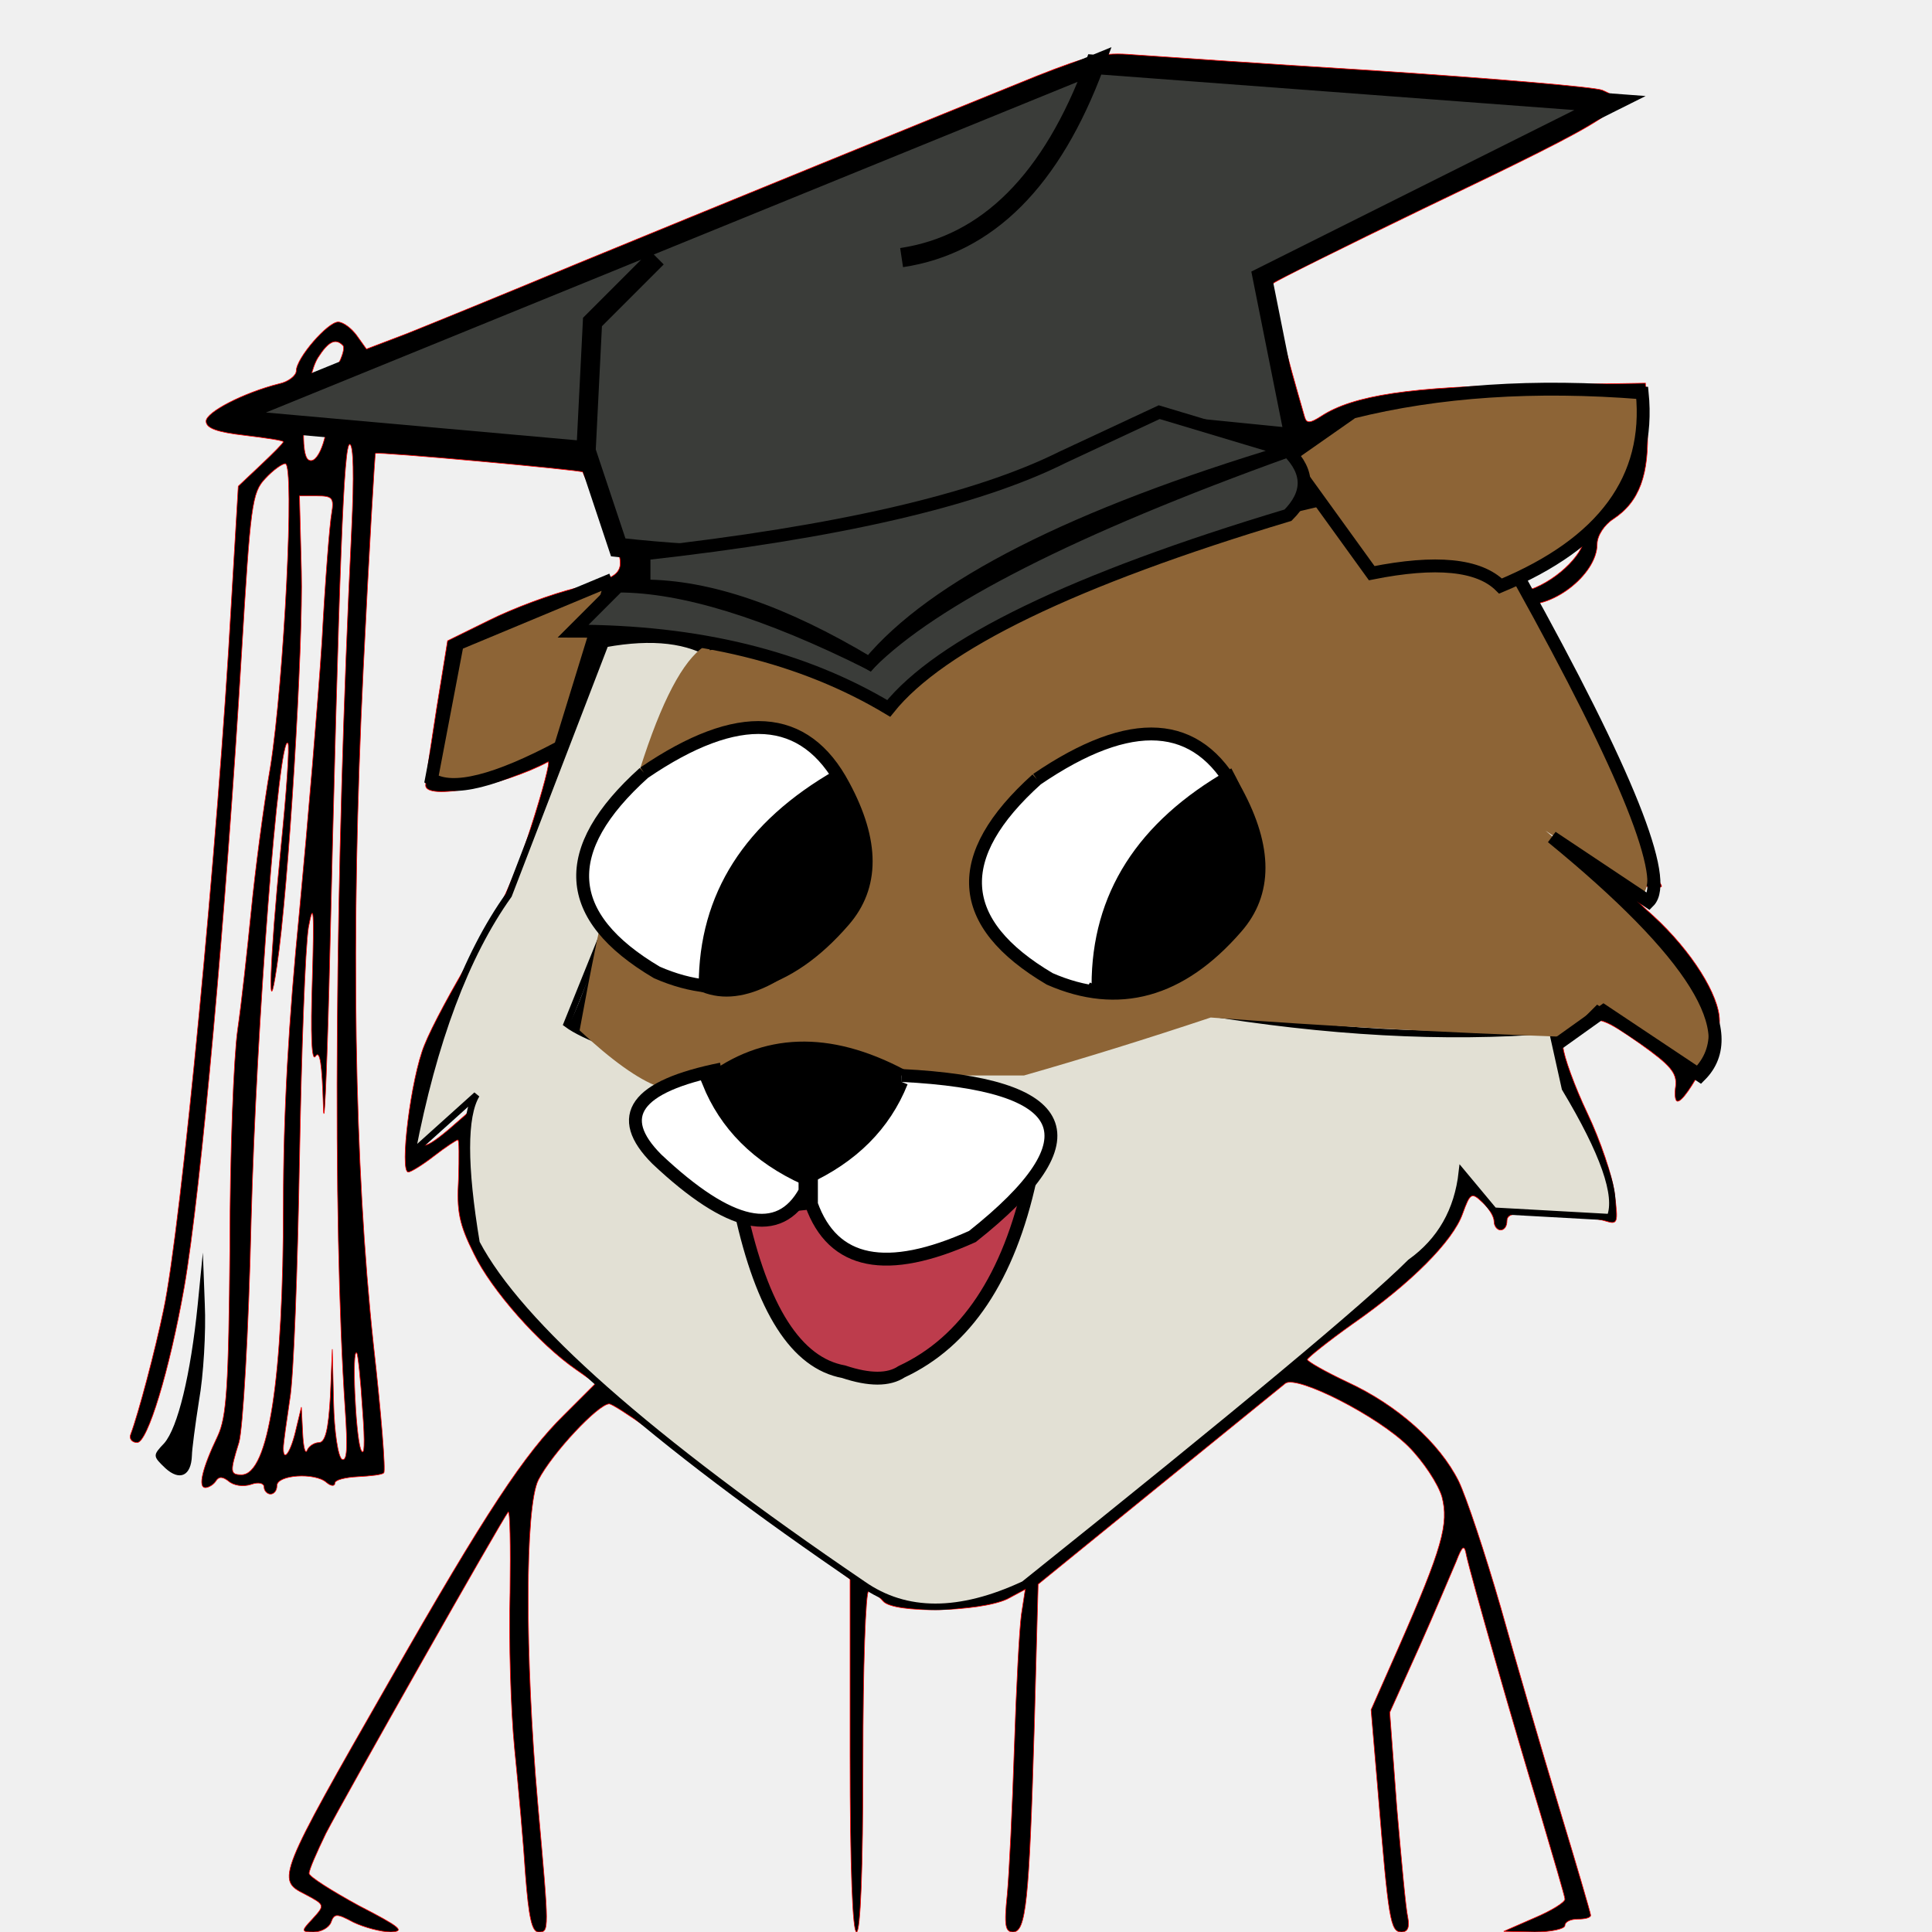
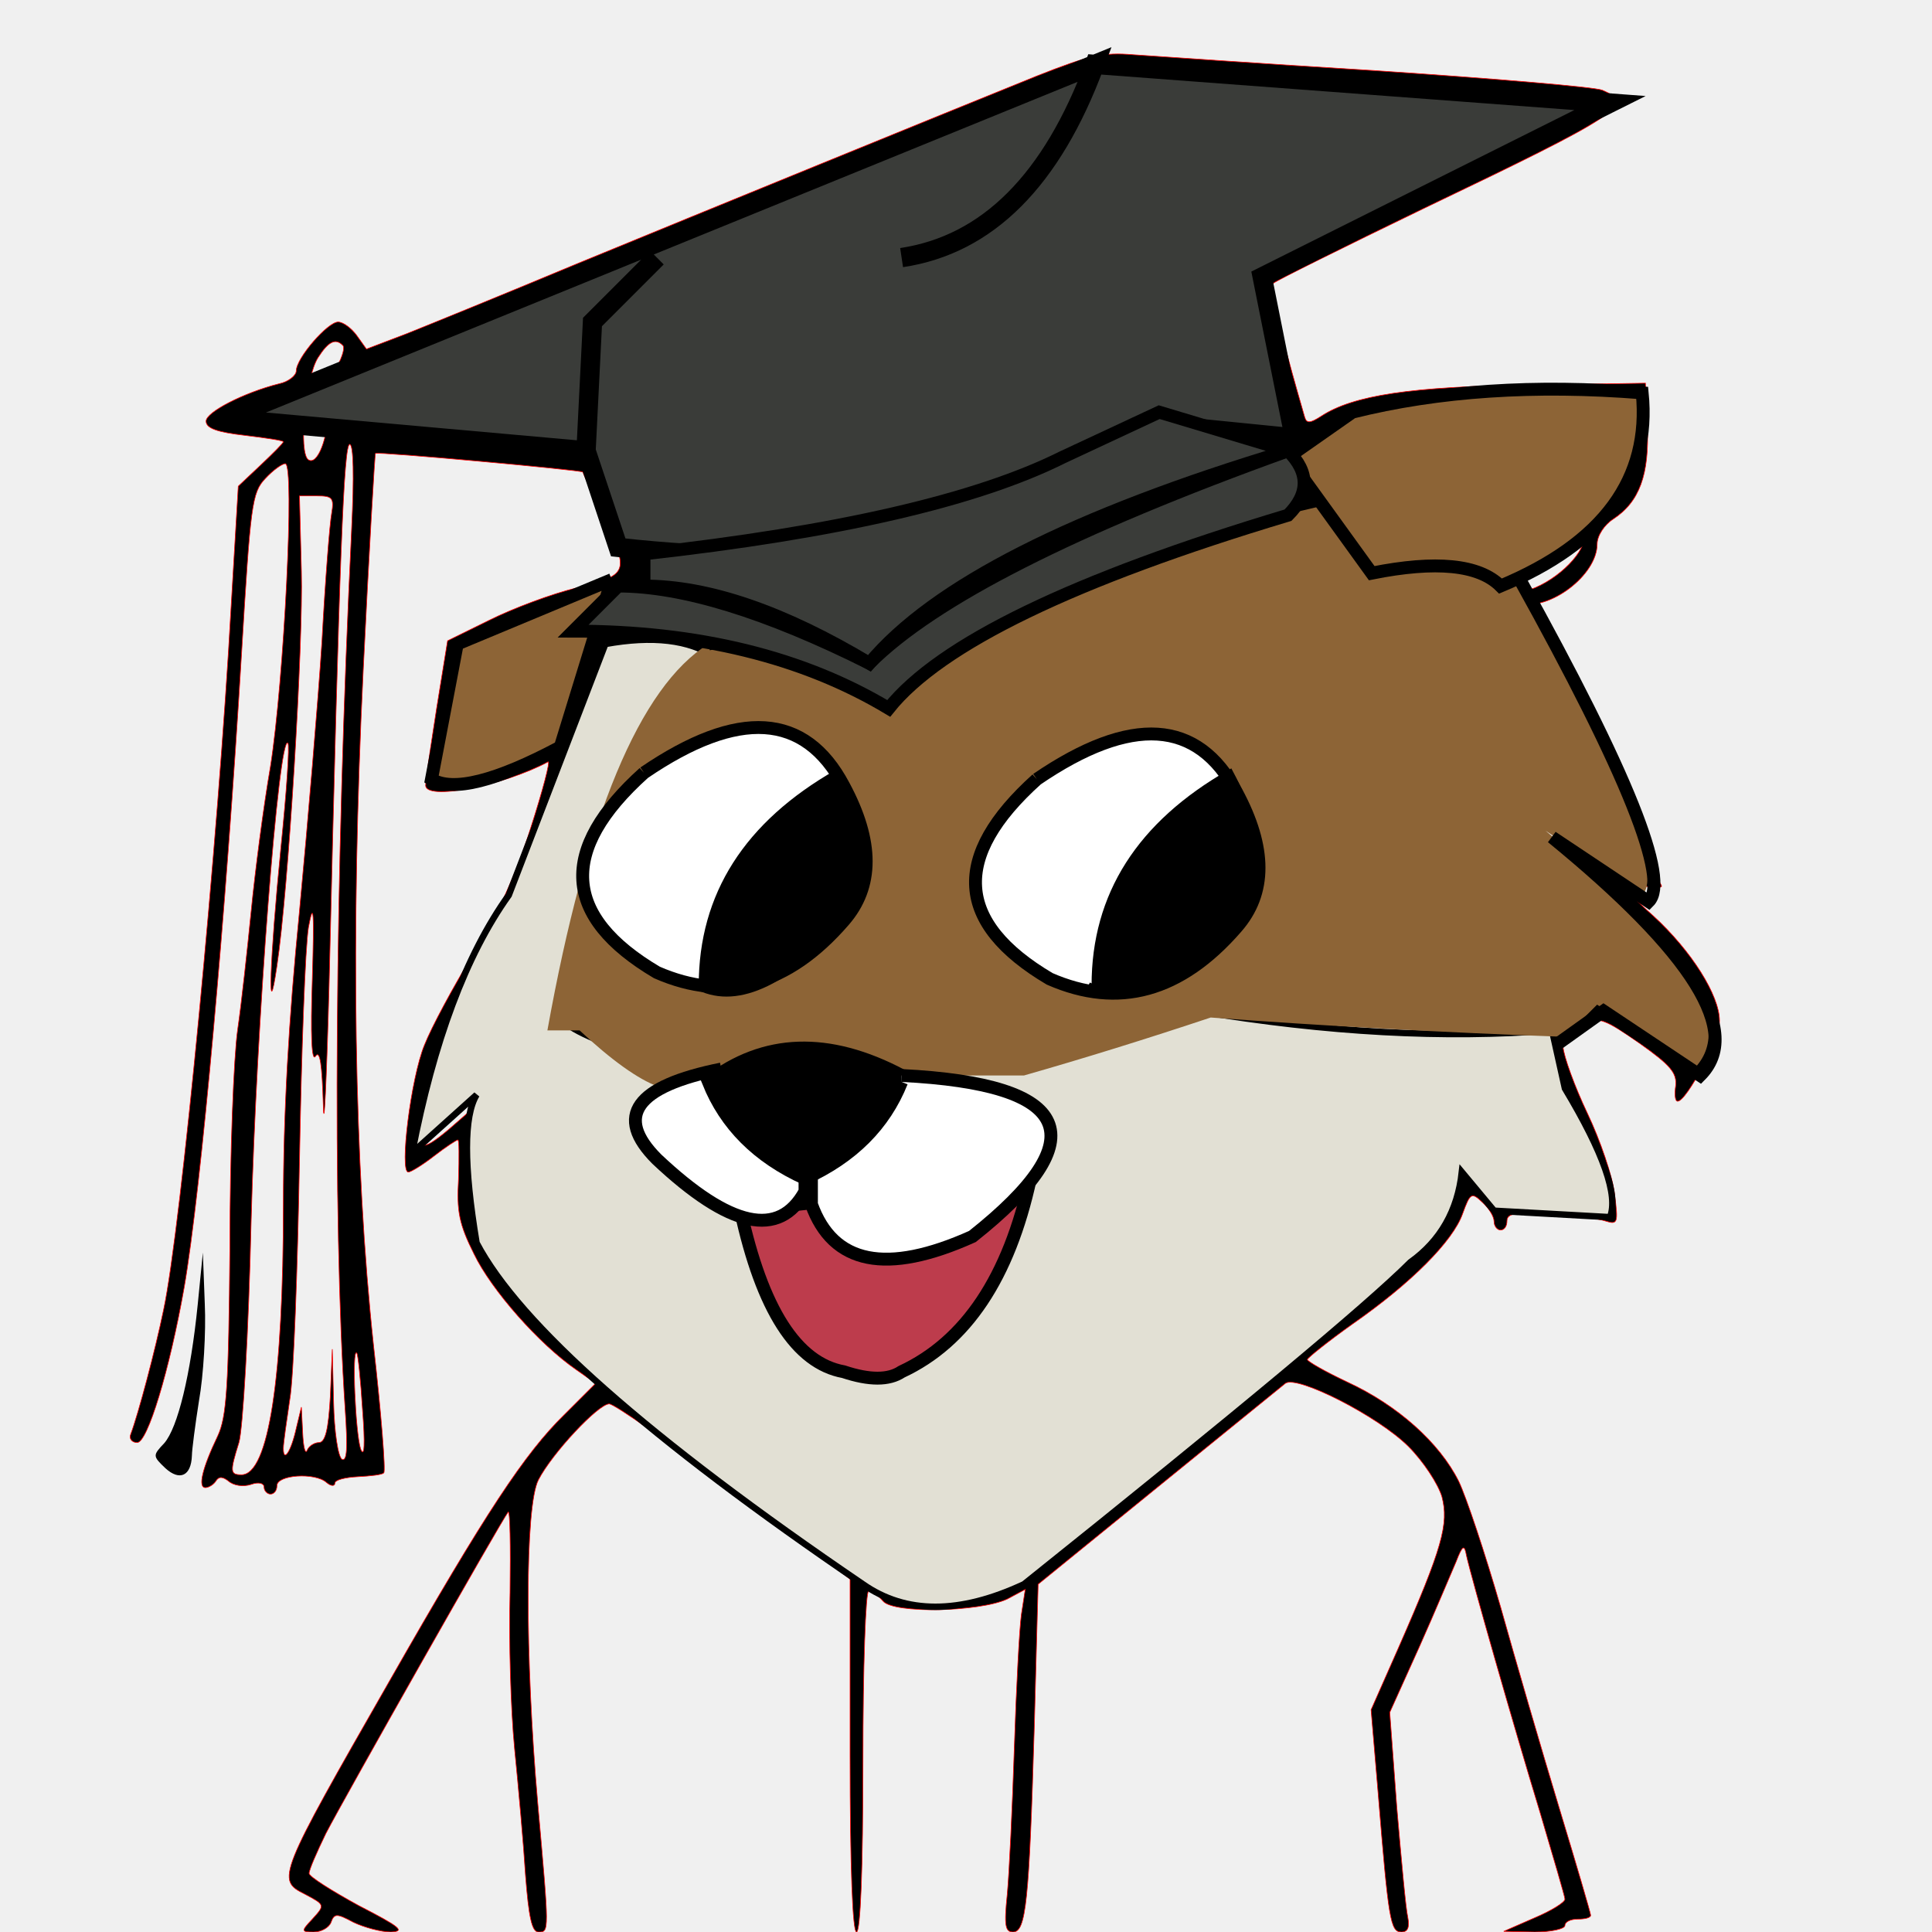
<svg xmlns="http://www.w3.org/2000/svg" version="1.0" width="300pt" height="300pt" viewBox="0 0 300 300" preserveAspectRatio="xMidYMid meet">
  <g transform="translate(0,300) scale(0.1,-0.1)" fill="#000000" stroke="none">
    <path stroke="red" d="M1610 2882 c-163 -66 -506 -206 -715 -292 -110 -46 -228 -94 -263 -108 l-63 -24 -15 21 c-8 11 -21 21 -29 21 -16 0 -65 -56 -65 -76 0 -7 -12 -17 -27 -20 -55 -14 -113 -44 -113 -58 0 -11 17 -17 60 -22 33 -4 60 -8 60 -10 0 -2 -16 -18 -35 -36 l-35 -33 -11 -185 c-20 -362 -78 -968 -105 -1094 -13 -63 -39 -161 -51 -193 -3 -7 2 -13 10 -13 16 0 50 111 73 241 26 150 65 583 89 983 14 232 16 251 37 273 12 13 26 23 31 23 15 0 -2 -337 -23 -470 -11 -63 -24 -164 -30 -225 -6 -60 -15 -143 -21 -184 -6 -41 -12 -192 -12 -335 -2 -221 -5 -266 -19 -296 -24 -50 -31 -80 -19 -80 5 0 13 5 16 10 5 8 11 7 20 0 8 -7 23 -9 35 -5 11 4 20 2 20 -4 0 -6 5 -11 10 -11 6 0 10 6 10 13 0 17 59 21 77 5 7 -6 13 -6 13 -1 0 5 16 9 36 10 19 1 38 3 40 6 3 3 -4 92 -16 198 -30 279 -36 638 -16 1048 9 184 18 336 19 337 3 3 321 -26 322 -29 0 -1 14 -31 30 -66 43 -91 42 -93 -40 -114 -38 -9 -99 -32 -135 -50 l-65 -32 -17 -105 c-9 -58 -17 -111 -17 -119 -2 -25 121 -1 190 36 4 2 -8 -44 -27 -103 -23 -73 -52 -136 -90 -197 -30 -49 -64 -112 -75 -140 -21 -51 -39 -197 -25 -197 4 0 22 11 40 25 18 14 35 25 37 25 2 0 2 -27 1 -61 -3 -50 1 -70 24 -116 27 -56 101 -140 159 -180 l30 -21 -49 -49 c-61 -60 -121 -150 -271 -413 -174 -304 -176 -309 -132 -331 32 -17 32 -17 12 -39 -18 -19 -17 -20 2 -20 12 0 24 7 27 15 5 14 9 14 35 0 17 -8 43 -15 58 -15 23 1 14 8 -50 41 -42 23 -77 45 -77 50 0 6 12 33 26 62 29 56 273 487 283 499 3 4 4 -52 3 -125 -2 -73 1 -181 7 -242 6 -60 14 -149 17 -197 5 -65 10 -88 20 -88 17 0 17 -2 -1 200 -20 228 -20 461 1 502 21 41 93 118 110 118 8 0 95 -61 194 -136 l180 -136 0 -274 c0 -176 4 -274 10 -274 6 0 10 95 10 265 0 146 4 265 9 265 5 0 14 -7 22 -16 16 -20 150 -17 193 3 l28 15 -6 -39 c-3 -21 -8 -114 -11 -208 -3 -93 -8 -196 -11 -227 -5 -48 -3 -58 9 -58 20 0 25 45 33 317 l6 223 187 152 c102 83 191 155 197 160 18 13 144 -51 191 -98 23 -23 46 -58 52 -78 11 -42 1 -79 -68 -236 l-42 -95 11 -130 c16 -196 19 -215 36 -215 10 0 13 7 10 23 -3 12 -10 89 -17 170 l-11 148 46 102 c25 56 50 116 57 132 10 26 13 27 16 10 8 -36 74 -267 114 -398 21 -71 39 -132 39 -136 0 -5 -21 -18 -47 -29 l-48 -21 48 -1 c26 0 47 5 47 10 0 6 9 10 20 10 11 0 20 2 20 6 0 3 -22 78 -49 167 -27 89 -68 230 -91 312 -24 83 -53 170 -65 195 -30 60 -95 118 -173 154 -34 16 -62 32 -62 35 1 3 32 28 70 55 92 64 156 129 171 171 12 33 14 34 31 18 10 -9 18 -22 18 -30 0 -7 5 -13 10 -13 6 0 10 6 10 14 0 12 13 14 67 11 36 -3 75 -7 86 -11 19 -6 20 -3 14 42 -3 27 -22 83 -42 125 -20 42 -37 89 -38 104 -2 24 3 30 29 38 27 8 37 4 90 -33 48 -34 58 -46 56 -66 -2 -13 -1 -24 3 -24 14 0 65 97 65 125 0 39 -43 108 -103 163 -26 23 -47 45 -47 48 0 3 14 3 30 -1 17 -4 30 -4 30 -1 0 3 -16 27 -37 53 -20 27 -72 122 -117 213 -44 91 -82 168 -84 172 -2 3 6 4 17 1 47 -12 121 44 121 92 0 13 11 30 25 39 41 27 56 69 53 144 l-3 67 -180 -3 c-183 -2 -274 -16 -323 -48 -17 -11 -23 -12 -26 -2 -2 7 -16 55 -30 107 -15 52 -24 97 -19 101 4 4 109 56 233 116 305 146 330 162 278 184 -13 5 -169 18 -348 30 -179 11 -350 23 -380 25 -47 4 -69 -1 -150 -33z m67 -84 c-56 -79 -81 -102 -187 -172 -47 -31 -81 -56 -76 -56 4 0 36 13 71 30 77 37 149 100 217 192 l52 70 65 -6 c37 -3 111 -9 166 -12 348 -23 439 -31 420 -39 -11 -4 -120 -57 -242 -116 -170 -82 -223 -112 -223 -126 0 -10 14 -63 30 -118 16 -55 30 -103 30 -107 0 -4 -51 -8 -112 -10 -113 -4 -113 -4 -283 -72 -154 -61 -183 -69 -305 -86 -74 -10 -172 -21 -217 -25 l-81 -7 -35 75 c-19 41 -38 77 -43 80 -5 3 -9 46 -8 96 l1 90 39 44 c21 24 55 51 74 59 19 9 172 71 340 138 168 68 314 129 324 136 35 24 30 6 -17 -58z m-747 -275 c-51 -45 -52 -47 -45 -89 3 -25 1 -61 -6 -85 l-13 -41 -60 5 c-34 4 -100 9 -148 13 l-88 7 0 28 c0 34 2 35 195 114 77 31 156 65 175 76 19 10 37 18 39 19 2 0 -20 -21 -49 -47z m-398 -59 c4 -3 0 -17 -8 -32 -8 -15 -14 -44 -14 -64 0 -48 -17 -91 -31 -82 -16 10 -5 128 15 159 16 25 27 30 38 19z m36 -48 c-12 -9 -18 -27 -18 -52 0 -22 -4 -34 -9 -28 -14 15 -1 82 18 87 26 7 27 7 9 -7z m1967 -87 c0 -70 -22 -104 -83 -131 -39 -18 -56 -20 -121 -13 -42 5 -110 8 -151 9 l-75 1 5 -35 c3 -19 5 -71 5 -115 0 -75 -1 -80 -22 -83 -14 -2 -36 10 -61 32 -33 30 -44 35 -71 30 -27 -6 -36 -1 -72 35 -45 45 -62 48 -35 6 23 -34 74 -65 110 -65 15 0 41 -11 58 -25 16 -14 41 -28 55 -31 43 -11 58 6 61 74 3 57 5 62 28 68 14 4 46 4 72 0 64 -8 93 -43 166 -205 33 -72 77 -153 98 -181 35 -46 36 -50 16 -50 -12 0 -40 19 -65 46 -25 25 -47 43 -50 40 -9 -8 40 -68 104 -128 96 -91 133 -144 133 -192 0 -69 -14 -71 -86 -15 l-63 49 -41 -15 c-23 -8 -45 -17 -50 -20 -13 -8 8 -81 44 -159 19 -39 37 -84 41 -100 5 -26 4 -28 -17 -22 -13 3 -53 6 -90 6 -64 0 -67 1 -87 33 -12 18 -21 25 -21 16 0 -8 -12 -38 -26 -66 -20 -42 -45 -67 -127 -130 -56 -42 -183 -143 -282 -223 -308 -250 -293 -240 -371 -240 l-67 0 -271 203 c-360 270 -391 306 -390 447 0 44 6 85 14 100 10 19 2 15 -35 -18 -54 -48 -67 -52 -61 -19 3 12 8 40 11 61 8 48 35 105 104 217 38 63 61 116 85 200 18 63 43 135 55 161 11 26 21 51 21 57 0 6 5 22 12 36 11 25 14 26 67 20 31 -4 64 -9 75 -12 11 -3 16 -1 12 5 -4 6 9 8 36 5 91 -10 140 -26 191 -64 58 -44 49 -46 139 33 71 61 213 149 224 138 5 -5 28 -1 54 11 37 17 48 18 68 7 18 -9 25 -9 31 0 8 13 142 77 184 87 21 6 27 13 27 36 0 17 -8 33 -20 42 -16 11 -18 16 -8 24 24 19 93 51 128 58 36 8 290 23 350 21 l35 -1 0 -56z m-1989 -151 c-26 -536 -30 -1071 -10 -1367 4 -59 3 -81 -5 -77 -6 4 -12 42 -13 89 l-2 82 -3 -72 c-3 -54 -8 -73 -18 -73 -7 0 -16 -6 -18 -12 -3 -7 -6 5 -7 27 l-2 40 -8 -33 c-8 -36 -20 -54 -20 -31 0 8 5 42 10 76 6 34 12 201 15 370 3 169 9 333 14 363 8 43 9 26 6 -80 -3 -88 -1 -130 5 -120 7 10 10 -13 12 -75 1 -49 5 34 9 185 16 672 23 840 32 840 6 0 7 -49 3 -132z m1441 115 c-4 -3 -49 -17 -99 -30 -125 -31 -370 -153 -460 -227 l-67 -56 -33 20 c-44 25 -191 67 -267 76 -42 4 -61 11 -61 20 0 10 14 14 48 14 26 0 126 11 222 24 161 22 186 28 318 80 78 30 155 62 170 70 19 11 59 15 131 16 57 0 101 -3 98 -7z m30 -56 c-3 -8 -18 -18 -34 -21 -15 -4 -57 -21 -92 -38 -41 -19 -66 -27 -73 -20 -6 6 -30 -1 -69 -19 -65 -32 -73 -34 -64 -19 25 41 -183 -82 -267 -158 -37 -34 -58 -38 -41 -9 48 84 406 266 608 309 25 6 39 -6 32 -25z m-1502 -34 c-3 -16 -10 -104 -15 -198 -6 -93 -22 -282 -35 -420 -17 -172 -25 -314 -25 -455 0 -270 -23 -420 -65 -420 -18 0 -18 5 -4 50 6 20 15 169 19 345 8 305 43 756 57 741 3 -2 -2 -76 -11 -164 -17 -171 -21 -285 -6 -182 18 119 41 501 38 613 l-3 117 27 0 c24 0 27 -3 23 -27z m1831 -39 c46 -4 79 -2 93 5 17 10 21 9 21 -3 0 -28 -49 -73 -92 -84 -36 -9 -45 -8 -66 9 -30 23 -152 28 -152 7 -1 -21 -17 13 -24 51 l-6 33 78 -6 c42 -3 109 -8 148 -12z m-1428 -111 c-42 -17 -54 -53 -18 -53 11 0 20 -2 20 -4 0 -11 -45 -123 -54 -135 -27 -35 -177 -81 -176 -53 1 4 6 45 13 92 12 80 15 85 46 104 48 28 151 65 181 65 21 0 19 -2 -12 -16z m182 -8 c134 -28 218 -56 242 -83 23 -25 14 -23 -32 8 -45 30 -163 52 -290 54 -120 1 -134 6 -70 24 50 14 66 14 150 -3z m-537 -1235 c4 -52 3 -75 -3 -60 -8 24 -14 158 -6 149 2 -2 6 -42 9 -89z" />
    <path d="M1593 2040 c-35 -22 -63 -43 -63 -46 0 -9 92 45 115 67 29 28 17 23 -52 -21z" />
    <path d="M1060 1911 c-11 -23 -16 -41 -10 -41 12 0 44 69 36 77 -2 3 -14 -13 -26 -36z" />
    <g id="right_eye">
      <path stroke="black" stroke-width="24" fill="none" d="M 1950 1731 q -48 120 -120 132 t -216 -108 t -48 -240 t 252 -36 t 132 252 z" />
      <path d="M 1915 1796 Q 1682 1620 1754 1456 Q 1773 1454 1815 1479 Q 2023 1603 1916 1794 z" />
    </g>
    <g id="left_eye">
      <path stroke="black" stroke-width="24" fill="none" d="M 1321 1744 q -48 120 -120 132 t -216 -108 t -48 -240 t 252 -36 t 132 252 z" />
      <path d="M 1315 1796 q -233 -176 -161 -340 q 19 -2 61 23 q 208 124 101 315 z" />
    </g>
    <path d="M911 1475 c-13 -36 -27 -68 -32 -71 -17 -10 -9 -24 16 -24 13 0 45 -7 71 -16 64 -22 69 -8 6 18 -29 12 -52 27 -52 32 0 6 7 29 15 51 16 45 19 75 7 75 -5 0 -19 -29 -31 -65z" />
    <path d="M1870 1442 c-8 -3 17 -12 55 -19 91 -19 445 -29 445 -14 0 13 20 12 -190 16 -96 1 -191 8 -210 14 -37 12 -76 13 -100 3z" />
    <path d="M1202 1414 c-65 -17 -79 -25 -152 -80 -82 -62 -90 -93 -40 -161 31 -42 133 -103 171 -103 12 0 21 -10 24 -27 23 -109 54 -175 92 -192 34 -16 99 -14 133 4 37 19 101 103 134 175 37 81 68 223 56 255 -23 60 -104 109 -217 131 -91 17 -132 17 -201 -2z m94 -13 c-3 -5 -27 -12 -53 -16 -26 -4 -64 -14 -86 -22 -41 -17 -62 -12 -28 6 49 26 179 51 167 32z m250 -66 c71 -54 69 -109 -4 -187 -77 -82 -154 -107 -239 -76 -26 9 -33 18 -33 38 0 14 -3 34 -6 45 -4 15 3 25 23 37 43 25 123 110 130 137 3 13 1 32 -6 42 -6 10 -11 21 -11 23 0 11 116 -36 146 -59z m-176 35 c8 -15 7 -27 -5 -49 -14 -29 -98 -101 -117 -101 -20 0 -88 41 -102 62 -26 37 -19 45 52 64 37 9 78 23 92 30 37 19 68 17 80 -6z m-280 -76 c0 -23 74 -91 114 -104 32 -10 36 -15 36 -46 0 -48 -1 -49 -44 -46 -51 4 -132 47 -162 88 -33 43 -31 76 7 108 31 26 49 27 49 0z m456 -235 c-40 -85 -93 -151 -134 -168 -48 -20 -112 -10 -135 20 -19 26 -19 29 -3 77 l17 51 67 -6 c79 -6 124 11 181 71 19 20 36 34 38 32 3 -2 -11 -37 -31 -77z m-276 5 c0 -3 -5 -26 -12 -52 -12 -46 -12 -46 -19 -17 -13 58 -10 75 11 75 11 0 20 -3 20 -6z" />
    <path d="M1366 1004 c-3 -9 -6 -25 -6 -37 1 -17 2 -19 9 -7 16 27 22 60 13 60 -6 0 -13 -7 -16 -16z" />
    <path d="M1701 1390 c-41 -10 -79 -24 -84 -29 -18 -18 34 -13 104 9 126 39 112 53 -20 20z" />
    <path d="M307 974 c-11 -109 -31 -191 -52 -215 -18 -19 -18 -20 2 -39 22 -20 40 -12 41 20 0 8 5 47 11 85 7 39 11 107 9 150 l-3 80 -8 -81z" />
  </g>
  <g id="head">
    <path id="outer_bottom" stroke-width="1" stroke="black" fill="#E2E0D4" d="M94 100 l -15 39 q -10 14 -15 40 l 10 -9 q -3 5 0 23 q 10 19 60 53 q 10 7 25 0 q 50 -40 60 -50 q 7 -5 8 -14 l 5 6 l 18 1 q 2 -5 -7 -20 l -2 -9 q -25 2 -55 -3 q -15 6 -29 9 l -50 0 q -15 -4 -19 -7 l 23 -57 Q 105 98 94 100" />
-     <path id="inner_color" stroke-width="1" stroke="none" fill="#8D6436" d="M110 100 q -10 5 -20 60 q 15 14 19 7 l 50 0 q 14 -4 29 -9 q 27 2 55 3 l 5 -5 l 15 10 q 10 -10 -23 -37 l 15 10 q 5 -5 -20 -50 l -20 -15 L 110 100" />
+     <path id="inner_color" stroke-width="1" stroke="none" fill="#8D6436" d="M110 100 q -16 10 -25 60 l 5 0 q 15 14 19 7 l 50 0 q 14 -4 29 -9 q 27 2 55 3 l 5 -5 l 15 10 q 10 -10 -23 -37 l 15 10 q 5 -5 -20 -50 l -20 -15 L 110 100" />
    <path id="inner_border" stroke-width="2" stroke="black" fill="none" d="M242 162 l 7 -5 l 15 10 q 10 -10 -23 -37 l 15 10 q 5 -5 -20 -50 l -20 -15 L 110 100" />
    <path id="left_ear" stroke-width="2" stroke="black" fill="#8D6436" d="M95 90 l -24 10 l -4 21 q 5 3 20 -5 L 95 90" />
    <path id="right_ear" stroke-width="2" stroke="black" fill="#8D6436" d="M200 71 l 10 -7 q 20 -5 45 -3 q 2 20 -22 30 q -5 -5 -20 -2 L 200 71" />
    <g id="left_eye">
      <path stroke="black" stroke-width="2" fill="white" d="M 100 120 q -20 18 2 31 q 16 7 29 -8 q 7 -8 0 -21 q -9 -17 -31 -2" />
      <path stroke="black" fill="black" d="M 109 153 q 0 -21 21 -33 q 8 15 1 23 q -14 15 -23 10" />
    </g>
    <g id="right_eye">
      <path stroke="black" stroke-width="2" fill="white" d="M 161 121 q -20 18 2 31 q 16 7 29 -8 q 7 -8 0 -21 q -9 -17 -31 -2" />
      <path stroke="black" fill="black" d="M 170 153 q 0 -21 21 -33 q 8 15 1 23 q -14 15 -23 10" />
    </g>
    <g id="snout">
      <path id="mouth" stroke="black" fill="#BD3C4C" stroke-width="2" d="M 160 183 q -5 23 -20 30 q -3 2 -9 0 q -11 -2 -16 -25 L 160 183" />
      <path id="snout_shaft_right" stroke="black" fill="white" stroke-width="2" d="M 140 167 q 40 2 11 25 q -20 9 -25 -5 l 0 -5" />
      <path id="snout_shaft_left" stroke="black" fill="white" stroke-width="2" d="M 125 180 l 0 5 q -6 11 -23 -5 q -10 -10 10 -14" />
      <path id="nose" stroke="black" stroke-width="2" fill="black" d="M 140 167 q -17 -9 -30 1 q 4 10 15 15 q 11 -5 15 -15" />
    </g>
  </g>
  <g id="hat">
    <path id="outer_shape" stroke-width="3" stroke="black" fill="#3A3C39" d="M35 65 l 135 -55 q -10 27 -30 30 q 20 -3 30 -30 l 80 6 l -54 27 l 5 25 l -20 -2 l -20 9 q -20 15 -65 10 l -5 -15 l 1 -20 l 10 -10 l -10 10 l -1 20 L35 65z" />
    <path id="lower_thing_2" stroke="black" stroke-width="2" fill="#3A3C39" d="M200 70 q 5 5 0 10 q -50 15 -62 30 q -20 -12 -49 -12 l 7 -7 q 15 0 39 12 q 15 -15 65 -33" />
    <path id="lower_thing" stroke="black" stroke-width="2" fill="#3A3C39" d="M200 70 q -50 15 -65 33 q -20 -12 -35 -12 l 0 -5 q 45 -5 65 -15 l 15 -7 L 200 70" />
  </g>
</svg>
